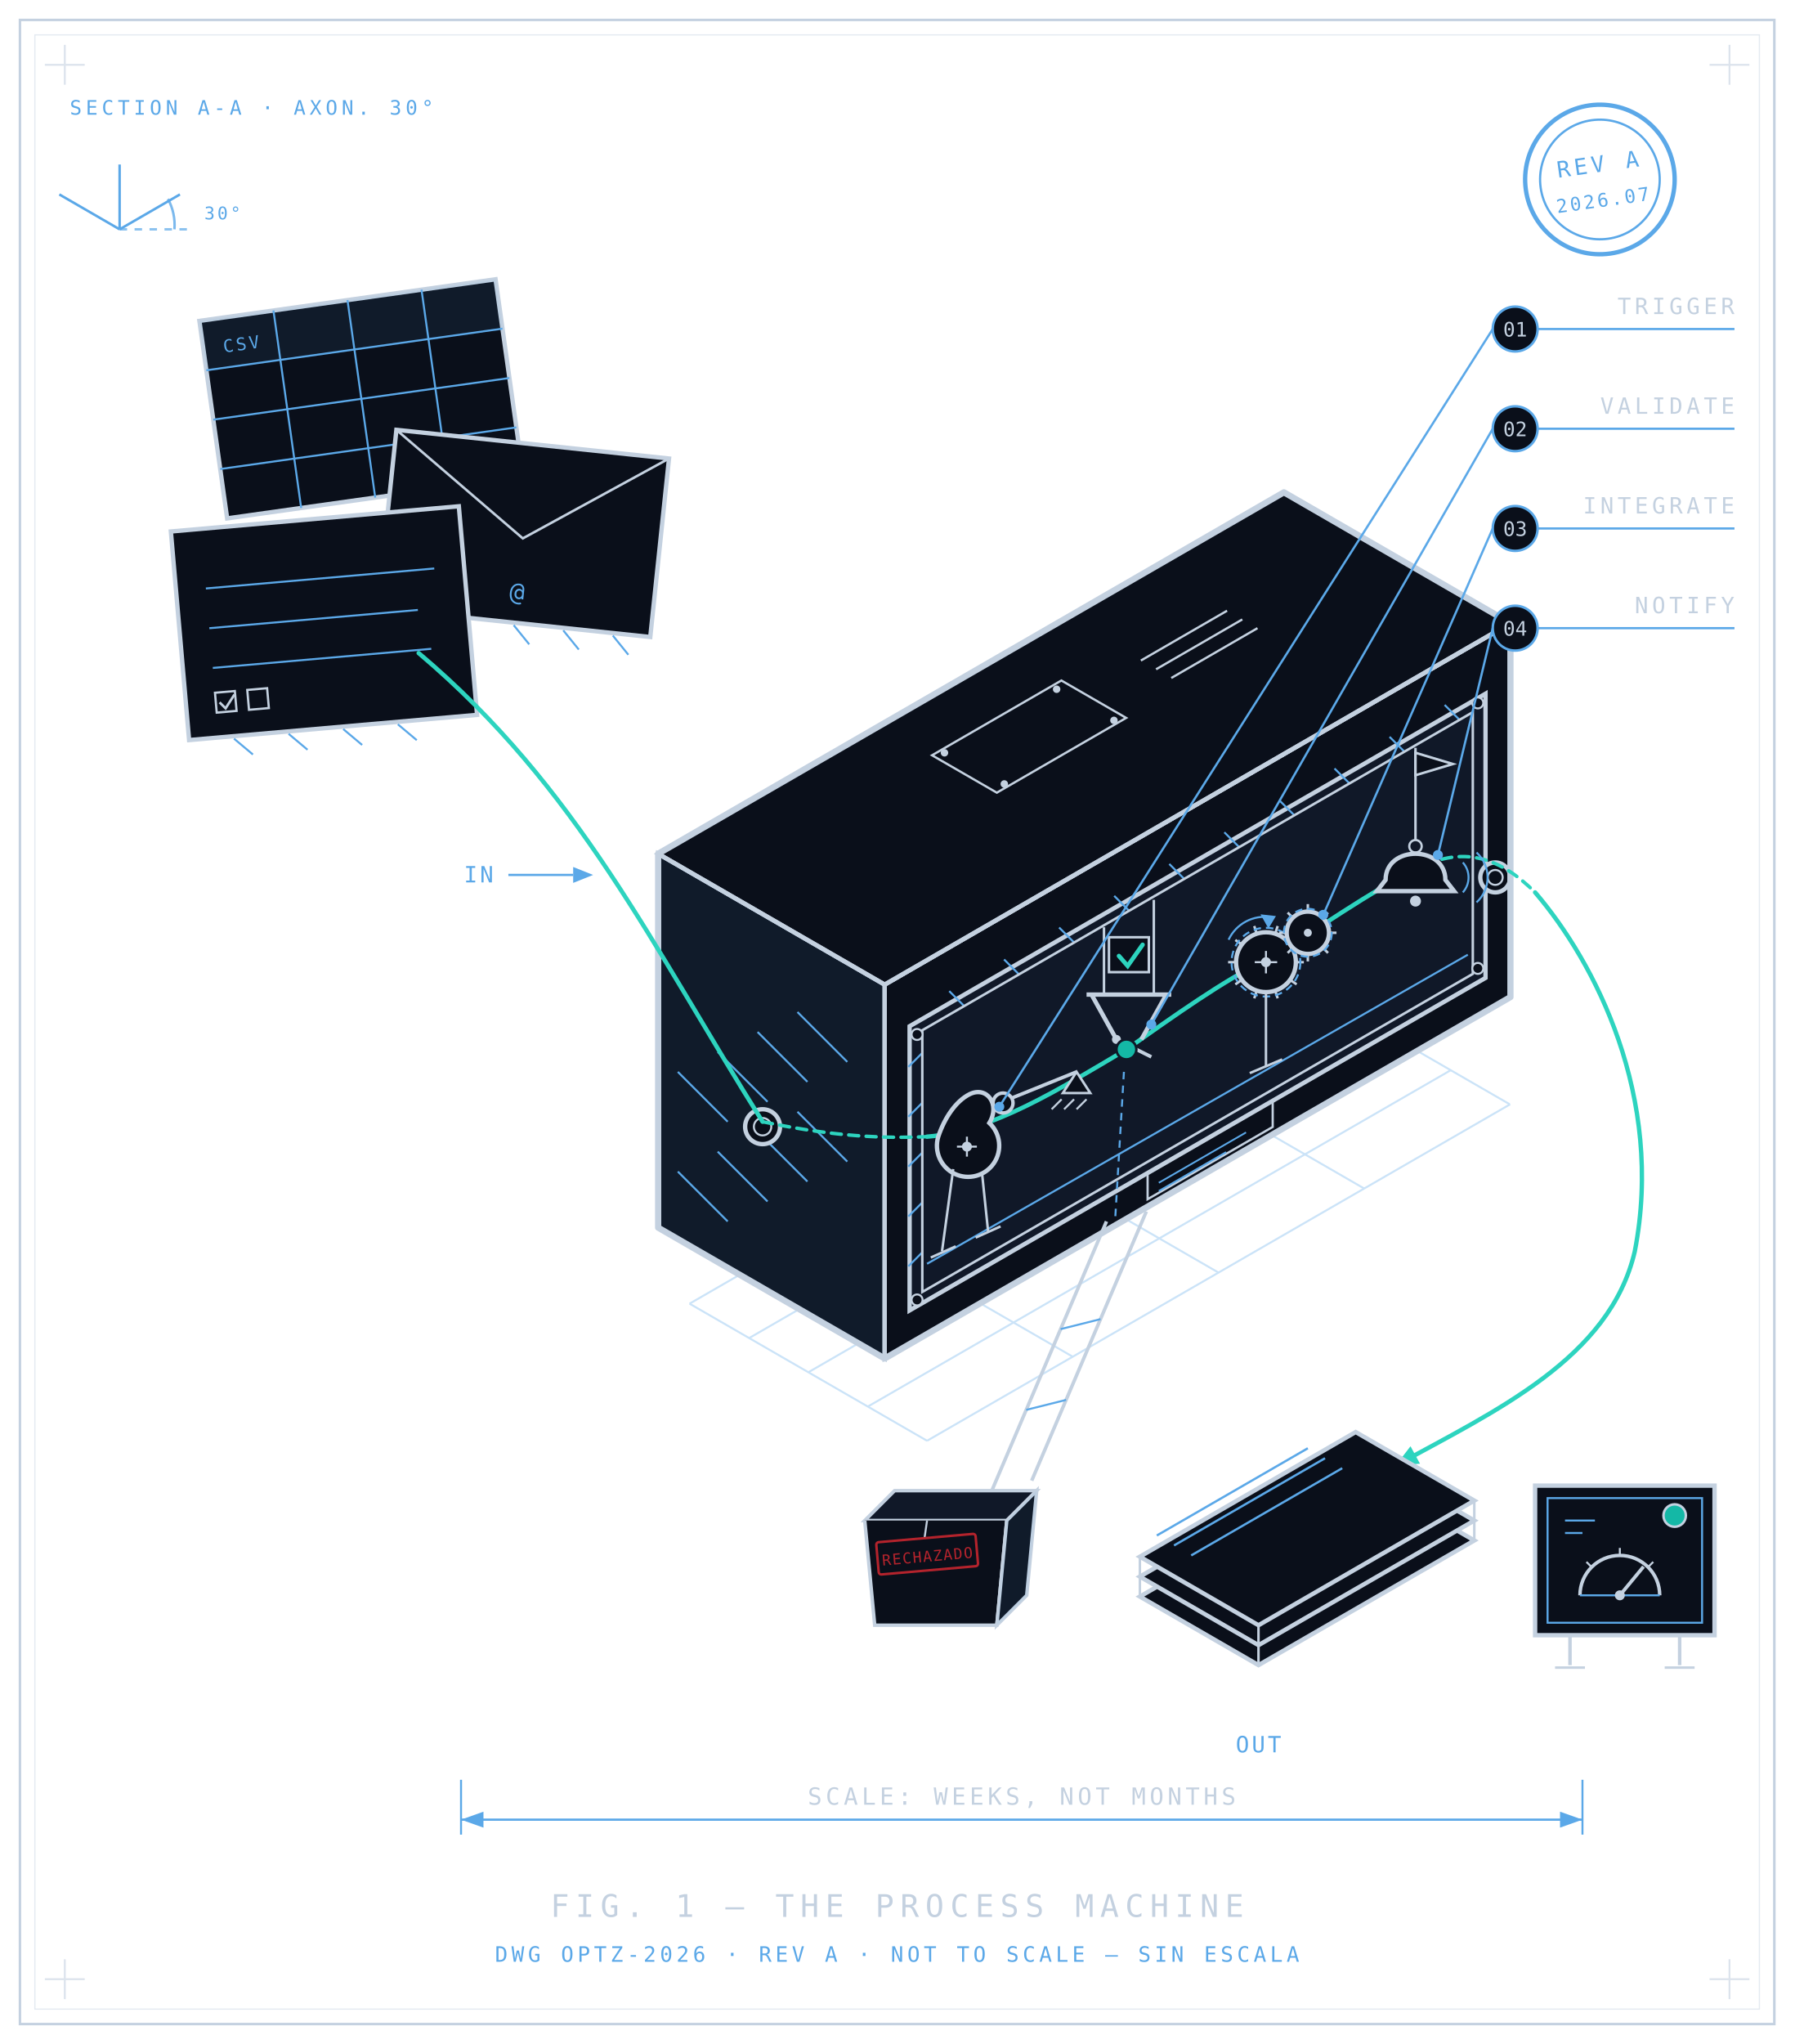
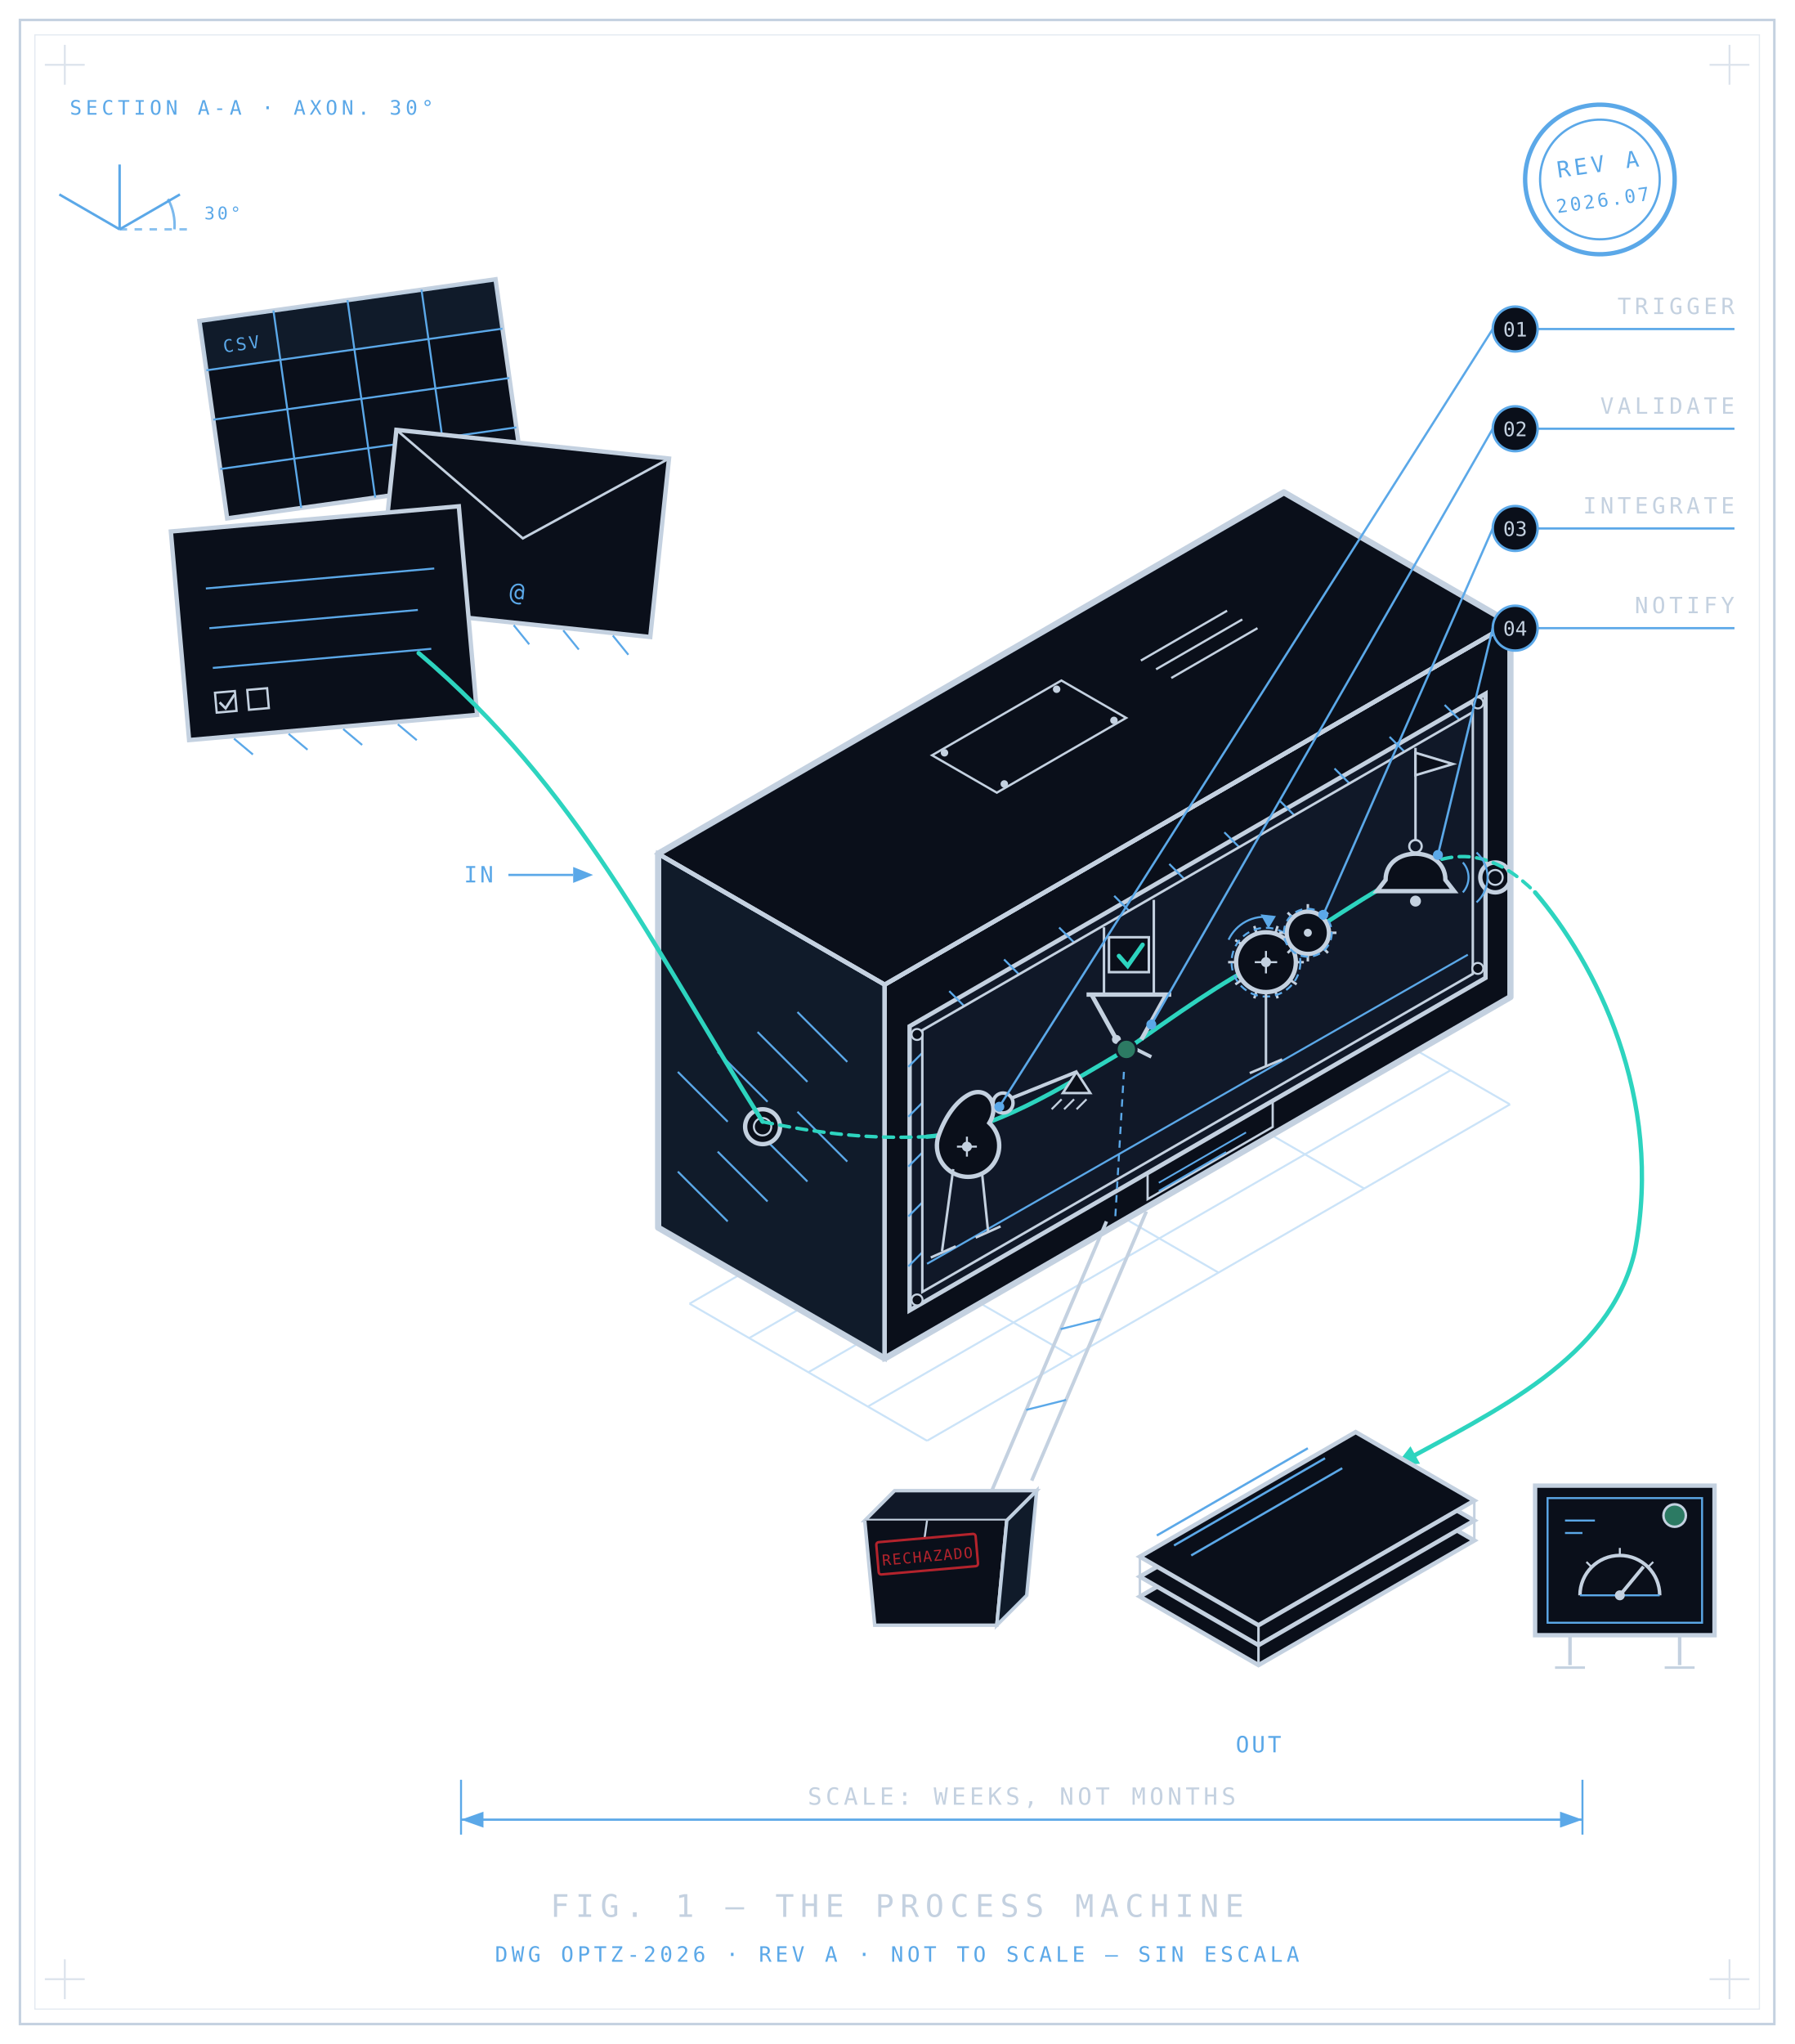
<svg xmlns="http://www.w3.org/2000/svg" viewBox="0 0 720 820" font-family="IBM Plex Mono, monospace" role="img" aria-labelledby="hbT hbD">
  <style>#hb-fig1 path,#hb-fig1 line,#hb-fig1 rect,#hb-fig1 circle,#hb-fig1 polygon{vector-effect:non-scaling-stroke}</style>
  <g id="hb-fig1">
    <g fill="none" stroke="#C4D1E0">
      <rect x="8" y="8" width="704" height="804" stroke-width="1" />
      <rect x="14" y="14" width="692" height="792" stroke-width="0.5" opacity="0.45" />
      <path stroke-width="0.75" opacity="0.6" d="M18 26H34M26 18V34 M686 26H702M694 18V34 M18 794H34M26 786V802 M686 794H702M694 786V802" />
    </g>
    <text x="28" y="46" font-size="8" fill="#5BA8E8" letter-spacing="1.6">SECTION A-A · AXON. 30°</text>
    <g fill="none" stroke="#5BA8E8" stroke-width="1">
      <path d="M48 92V66 M48 92L72.2 78 M48 92L23.8 78" />
      <path d="M48 92H78" stroke-dasharray="3 3" opacity="0.7" />
      <path d="M70 92A22 22 0 0 0 67.4 79.8" opacity="0.8" />
    </g>
    <text x="82" y="88" font-size="7" fill="#5BA8E8" letter-spacing="1">30°</text>
    <g transform="rotate(-8 642 72)">
      <circle cx="642" cy="72" r="30" fill="none" stroke="#5BA8E8" stroke-width="1.75" />
      <circle cx="642" cy="72" r="24" fill="none" stroke="#5BA8E8" stroke-width="0.9" />
      <text x="642" y="69" font-size="9" fill="#5BA8E8" text-anchor="middle" letter-spacing="1.5">REV A</text>
      <text x="642" y="83" font-size="7.5" fill="#5BA8E8" text-anchor="middle" letter-spacing="1">2026.07</text>
    </g>
    <g stroke="#5BA8E8" stroke-width="0.8" opacity="0.32" fill="none">
      <path d="M372 578L606 443 M348.2 564.3L582.2 429.3 M324.4 550.5L558.4 415.5 M300.6 536.8L534.6 401.8 M276.7 523L510.7 388" />
      <path d="M372 578L276.7 523 M430.5 544.3L335.2 489.3 M488.9 510.5L393.6 455.5 M547.4 476.8L452.1 421.8 M605.8 443L510.5 388" />
    </g>
    <g class="ill-draw">
      <g transform="rotate(-8 145 160)">
        <rect x="85" y="120" width="120" height="80" fill="#0A0F1A" stroke="#C4D1E0" stroke-width="1.75" />
        <rect x="85" y="120" width="120" height="20" fill="#5BA8E8" opacity="0.08" />
        <path d="M85 140H205 M85 160H205 M85 180H205 M115 120V200 M145 120V200 M175 120V200" fill="none" stroke="#5BA8E8" stroke-width="0.8" />
        <text x="93" y="134" font-size="7" fill="#5BA8E8" letter-spacing="1">CSV</text>
      </g>
      <g transform="rotate(6 210 214)">
        <rect x="155" y="178" width="110" height="72" fill="#0A0F1A" stroke="#C4D1E0" stroke-width="1.75" />
        <path d="M155 178L210 216L265 178" fill="none" stroke="#C4D1E0" stroke-width="1" />
        <text x="210" y="241" font-size="10" fill="#5BA8E8" text-anchor="middle">@</text>
        <path d="M250 251l7 7 M230 251l7 7 M210 251l7 7" stroke="#5BA8E8" stroke-width="0.8" />
      </g>
      <g transform="rotate(-5 130 250)">
        <rect x="72" y="208" width="116" height="84" fill="#0A0F1A" stroke="#C4D1E0" stroke-width="1.75" />
        <path d="M84 232H176 M84 248H168 M84 264H172" fill="none" stroke="#5BA8E8" stroke-width="0.8" />
        <rect x="84" y="274" width="8" height="8" fill="none" stroke="#C4D1E0" stroke-width="0.9" />
        <rect x="97" y="274" width="8" height="8" fill="none" stroke="#C4D1E0" stroke-width="0.9" />
        <path d="M85.5 278l2.2 2.6 4-5.2" fill="none" stroke="#C4D1E0" stroke-width="1" />
        <path d="M90 293l7 7 M112 293l7 7 M134 293l7 7 M156 293l7 7" stroke="#5BA8E8" stroke-width="0.8" />
      </g>
    </g>
    <text x="198" y="354" font-size="9" fill="#5BA8E8" text-anchor="end" letter-spacing="1">IN</text>
    <path d="M204 351H230" stroke="#5BA8E8" stroke-width="0.9" />
    <polygon points="238,351 230,347.8 230,354.2" fill="#5BA8E8" />
    <g class="ill-draw">
      <path d="M355 545L606.1 400L606.1 250L355 395Z" fill="#0A0F1A" stroke="#C4D1E0" stroke-width="1.75" />
      <path d="M355 545L264.1 492.5L264.1 342.5L355 395Z" fill="#0A0F1A" stroke="#C4D1E0" stroke-width="1.75" />
      <path d="M355 395L606.1 250L515.2 197.5L264.1 342.5Z" fill="#0A0F1A" stroke="#C4D1E0" stroke-width="1.75" />
      <path d="M355 545L264.1 492.5L264.1 342.5L355 395Z" fill="#5BA8E8" opacity="0.08" stroke="none" />
      <path d="M272 470l20 20 M288 462l20 20 M304 454l20 20 M320 446l20 20 M272 430l20 20 M288 422l20 20 M304 414l20 20 M320 406l20 20" stroke="#5BA8E8" stroke-width="0.8" fill="none" />
      <path d="M400 318L451.9 288L425.9 273L374 303Z" fill="none" stroke="#C4D1E0" stroke-width="0.9" />
      <circle cx="403" cy="314.5" r="1.5" fill="#C4D1E0" />
      <circle cx="447" cy="289" r="1.5" fill="#C4D1E0" />
      <circle cx="424" cy="276.5" r="1.5" fill="#C4D1E0" />
      <circle cx="379" cy="302" r="1.5" fill="#C4D1E0" />
      <path d="M470 272L504.6 252 M463.9 268.5L498.5 248.5 M457.8 265L492.4 245" stroke="#C4D1E0" stroke-width="0.9" fill="none" />
      <path d="M365 525.7L596.1 392.3L596.1 278.3L365 411.7Z" fill="#101828" stroke="#C4D1E0" stroke-width="1.75" />
      <g stroke="#5BA8E8" stroke-width="0.8" fill="none">
        <path d="M380.9 397.6l6 6 M402.9 384.9l6 6 M425 372.1l6 6 M447.1 359.4l6 6 M469.2 346.6l6 6 M491.3 333.9l6 6 M513.4 321.1l6 6 M535.5 308.3l6 6 M557.6 295.6l6 6 M579.7 282.8l6 6" />
        <path d="M364.5 428l6-6 M364.5 448l6-6 M364.5 468l6-6 M364.5 488l6-6 M364.5 508l6-6" />
      </g>
      <path d="M370.1 518.3L591 390.7L591 285.7L370.1 413.3Z" fill="#101828" stroke="#C4D1E0" stroke-width="1" />
      <circle cx="368" cy="521.5" r="2.2" fill="#0A0F1A" stroke="#C4D1E0" stroke-width="0.8" />
      <circle cx="593" cy="388.5" r="2.2" fill="#0A0F1A" stroke="#C4D1E0" stroke-width="0.8" />
      <circle cx="593" cy="282" r="2.2" fill="#0A0F1A" stroke="#C4D1E0" stroke-width="0.8" />
      <circle cx="368" cy="415" r="2.2" fill="#0A0F1A" stroke="#C4D1E0" stroke-width="0.8" />
      <path d="M372 507L589 383" stroke="#5BA8E8" stroke-width="0.8" fill="none" />
      <path d="M460.5 481.1L510.7 452.1L510.7 442.1L460.5 471.1Z" fill="#0A0F1A" stroke="#C4D1E0" stroke-width="0.9" />
      <path d="M465 474.5L500 454.3 M465 477.8L492 462.2" stroke="#5BA8E8" stroke-width="0.7" fill="none" />
      <circle cx="306" cy="452" r="7" fill="#0A0F1A" stroke="#C4D1E0" stroke-width="1.75" />
      <circle cx="306" cy="452" r="3.5" fill="none" stroke="#C4D1E0" stroke-width="0.8" />
      <circle cx="600" cy="352" r="6" fill="#0A0F1A" stroke="#C4D1E0" stroke-width="1.75" />
      <circle cx="600" cy="352" r="3" fill="none" stroke="#C4D1E0" stroke-width="0.8" />
      <path d="M355 545L606.1 400L606.1 250L515.2 197.5L264.1 342.5L264.1 492.5Z" fill="none" stroke="#C4D1E0" stroke-width="2.5" stroke-linejoin="round" />
      <path d="M355 545V395 M355 395L606.1 250 M355 395L264.1 342.5" fill="none" stroke="#C4D1E0" stroke-width="1.75" />
    </g>
    <path id="hb-flow-path" data-role="flow-motion" fill="none" stroke="none" d="M168 262C232 316 262 380 306 450C330 455 350 457 372 456C398 454 425 437 452 421C472 407 490 394 508 385C528 374 548 358 572 347C588 340 602 344 616 358C640 386 668 440 656 502C646 545 600 566 560 588" />
    <g fill="none" stroke="#2DD4BF" stroke-linecap="round">
      <path class="ill-draw" stroke-width="1.75" d="M168 262C232 316 262 380 306 450" />
      <path class="ill-draw" stroke-width="1.4" stroke-dasharray="4 3" d="M306 450C330 455 350 457 372 456" />
      <path class="ill-draw" stroke-width="1.75" d="M372 456C398 454 425 437 452 421C472 407 490 394 508 385C528 374 548 358 572 347" />
      <path class="ill-draw" stroke-width="1.4" stroke-dasharray="4 3" d="M572 347C588 340 602 344 616 358" />
      <path class="ill-draw" stroke-width="1.75" d="M616 358C640 386 668 440 656 502C646 545 600 566 560 588" />
    </g>
    <polygon points="560,588 566,580.2 569.8,587.2" fill="#2DD4BF" />
    <g class="ill-draw">
      <circle cx="388" cy="460" r="8.5" fill="none" stroke="#5BA8E8" stroke-width="0.8" stroke-dasharray="3 2" />
      <path d="M376.5 456A12.5 12.5 0 1 0 397 450.5C401.5 443 396 435.5 389 439C383.5 441.8 379 448.5 376.5 456Z" fill="#0A0F1A" stroke="#C4D1E0" stroke-width="1.75" />
      <circle cx="388" cy="460" r="2" fill="#C4D1E0" />
      <path d="M384 460H392 M388 456V464" stroke="#C4D1E0" stroke-width="0.8" fill="none" />
      <circle cx="402.5" cy="442.5" r="4" fill="#0A0F1A" stroke="#C4D1E0" stroke-width="1.4" />
      <path d="M406 440.5L432 430" stroke="#C4D1E0" stroke-width="1.4" fill="none" />
      <path d="M432 430L426.5 438.5H437.5Z" fill="#0A0F1A" stroke="#C4D1E0" stroke-width="1" />
      <path d="M426 441l-4 4 M431 441l-4 4 M436 441l-4 4" stroke="#C4D1E0" stroke-width="0.8" fill="none" />
      <path d="M382.5 469L378 502 M394 470L396.5 494" stroke="#C4D1E0" stroke-width="1" fill="none" />
      <path d="M373.5 504.5L383.5 500 M391.5 496.5L401.5 492" stroke="#C4D1E0" stroke-width="1" fill="none" />
      <path d="M443 399V372 M463 399V361" stroke="#C4D1E0" stroke-width="1" fill="none" />
      <path d="M436 399H470" stroke="#C4D1E0" stroke-width="1.75" fill="none" />
      <path d="M438 399L448 417 M468 399L458 417" stroke="#C4D1E0" stroke-width="1.75" fill="none" />
      <path d="M448 417L462 424" stroke="#C4D1E0" stroke-width="1.4" fill="none" />
      <circle cx="448" cy="417" r="1.8" fill="#C4D1E0" />
      <rect x="445" y="376" width="16" height="14" fill="#0A0F1A" stroke="#C4D1E0" stroke-width="1" />
      <path d="M449 383.5L452.5 387.5L458.5 379" fill="none" stroke="#2DD4BF" stroke-width="1.75" stroke-linecap="round" />
      <path d="M451 430L447.5 489" stroke="#5BA8E8" stroke-width="0.8" stroke-dasharray="3 2.5" fill="none" />
      <circle cx="508" cy="386" r="12" fill="#0A0F1A" stroke="#C4D1E0" stroke-width="1.75" />
      <path d="M520 386L523.2 386 M517.7 378.9L520.3 377.1 M511.7 374.6L512.7 371.5 M504.3 374.6L503.3 371.5 M498.3 378.9L495.7 377.1 M496 386L492.8 386 M498.3 393.1L495.7 394.9 M504.3 397.4L503.3 400.5 M511.7 397.4L512.7 400.5 M517.7 393.1L520.3 394.9" stroke="#C4D1E0" stroke-width="1" fill="none" />
      <circle cx="508" cy="386" r="13.8" fill="none" stroke="#5BA8E8" stroke-width="0.8" stroke-dasharray="3 2" />
      <circle cx="508" cy="386" r="2" fill="#C4D1E0" />
      <path d="M503.5 386H512.5 M508 381.5V390.5" stroke="#C4D1E0" stroke-width="0.8" fill="none" />
      <circle cx="524.8" cy="374.2" r="8.5" fill="#0A0F1A" stroke="#C4D1E0" stroke-width="1.75" />
      <path d="M533.3 374.2L536.3 374.2 M530.8 368.2L532.9 366.1 M524.8 365.7L524.8 362.7 M518.8 368.2L516.7 366.1 M516.3 374.2L513.3 374.2 M518.8 380.2L516.7 382.3 M524.8 382.7L524.8 385.7 M530.8 380.2L532.9 382.3" stroke="#C4D1E0" stroke-width="1" fill="none" />
      <circle cx="524.8" cy="374.2" r="9.6" fill="none" stroke="#5BA8E8" stroke-width="0.8" stroke-dasharray="3 2" />
      <circle cx="524.8" cy="374.2" r="1.6" fill="#C4D1E0" />
      <path d="M493 377A16 16 0 0 1 510 368" fill="none" stroke="#5BA8E8" stroke-width="0.8" />
      <polygon points="512,367.5 505.8,366.8 509,372.5" fill="#5BA8E8" />
      <path d="M508 398V428" stroke="#C4D1E0" stroke-width="1" fill="none" />
      <path d="M501.5 430.5L514.5 425" stroke="#C4D1E0" stroke-width="1" fill="none" />
      <path d="M568 337V300" stroke="#C4D1E0" stroke-width="1" fill="none" />
      <path d="M568 302L583 306.5L568 311Z" fill="#0A0F1A" stroke="#C4D1E0" stroke-width="1" />
      <path d="M556 353C556 339 580 339 580 353L583.5 357.5H552.5Z" fill="#0A0F1A" stroke="#C4D1E0" stroke-width="1.75" />
      <circle cx="568" cy="339.5" r="2.5" fill="none" stroke="#C4D1E0" stroke-width="0.9" />
      <circle cx="568" cy="361.5" r="2.2" fill="#C4D1E0" />
      <path d="M587 346a9 9 0 0 1 0 12 M592.5 342a13.5 13.5 0 0 1 0 20" fill="none" stroke="#5BA8E8" stroke-width="0.8" />
    </g>
    <g class="ill-draw">
      <path d="M444 490L398 598 M460 486L414 594" stroke="#C4D1E0" stroke-width="1.4" fill="none" />
      <path d="M425.6 533.2L441.6 529.2 M411.8 565.6L427.8 561.6" stroke="#5BA8E8" stroke-width="0.8" fill="none" />
      <path d="M359 598L416 598L404 610L347 610Z" fill="#101828" stroke="#C4D1E0" stroke-width="1.4" />
      <path d="M347 610L351 652L400 652L404 610" fill="#0A0F1A" stroke="#C4D1E0" stroke-width="1.4" />
      <path d="M404 610L416 598L412 640L400 652Z" fill="#0A0F1A" stroke="#C4D1E0" stroke-width="1.4" />
      <path d="M404 610L416 598L412 640L400 652Z" fill="#5BA8E8" opacity="0.08" stroke="none" />
      <path d="M372 610L371 617" stroke="#C4D1E0" stroke-width="0.8" fill="none" />
      <g transform="rotate(-5 372 623)">
        <rect x="352" y="617" width="40" height="13" rx="1" fill="#0A0F1A" stroke="#B4232C" stroke-width="1" />
        <text x="372" y="626.5" font-size="6" fill="#B4232C" text-anchor="middle" letter-spacing="0.5">RECHAZADO</text>
      </g>
    </g>
    <g class="ill-draw">
      <path d="M505 668L591.6 618L544 590.5L457.4 640.5Z" fill="#0A0F1A" stroke="#C4D1E0" stroke-width="1.75" />
      <path d="M505 660L591.6 610L544 582.5L457.4 632.5Z" fill="#0A0F1A" stroke="#C4D1E0" stroke-width="1.75" />
      <path d="M505 652L591.6 602L544 574.5L457.4 624.5Z" fill="#0A0F1A" stroke="#C4D1E0" stroke-width="1.75" />
      <path d="M505 668V652 M591.6 618V602 M457.4 640.5V624.5" stroke="#C4D1E0" stroke-width="1" fill="none" />
      <path d="M478 624L538.6 589 M471.1 620L531.7 585 M464.2 616L524.8 581" stroke="#5BA8E8" stroke-width="0.9" fill="none" />
      <path d="M630 656V668 M674 656V668" stroke="#C4D1E0" stroke-width="1.4" fill="none" />
      <path d="M624 669H636 M668 669H680" stroke="#C4D1E0" stroke-width="1" fill="none" />
      <rect x="616" y="596" width="72" height="60" fill="#0A0F1A" stroke="#C4D1E0" stroke-width="1.75" />
      <rect x="621" y="601" width="62" height="50" fill="none" stroke="#5BA8E8" stroke-width="0.8" />
      <path d="M634 640A16 16 0 0 1 666 640" fill="none" stroke="#C4D1E0" stroke-width="1.4" />
      <path d="M634 640H666" stroke="#5BA8E8" stroke-width="0.8" fill="none" />
      <path d="M638.7 628.7L636.6 626.6 M650 624V621 M661.3 628.7L663.4 626.6" stroke="#C4D1E0" stroke-width="0.8" fill="none" />
      <path d="M650 640L659.5 628.5" stroke="#C4D1E0" stroke-width="1.4" fill="none" />
      <circle cx="650" cy="640" r="2" fill="#C4D1E0" />
      <path d="M628 610H640 M628 615H635" stroke="#5BA8E8" stroke-width="0.8" fill="none" />
    </g>
-     <circle class="ill-live" cx="672" cy="608" r="4.5" fill="#14B8A6" stroke="#C4D1E0" stroke-width="1" />
+     <circle class="ill-live" cx="672" cy="608" r="4.5" fill="#2C7A63" stroke="#C4D1E0" stroke-width="1" />
    <text x="505" y="703" font-size="9" fill="#5BA8E8" text-anchor="middle" letter-spacing="1">OUT</text>
    <g class="ill-draw" stroke="#5BA8E8" stroke-width="0.9" fill="none">
      <path d="M401 444L599 132 M617 132H696" />
      <path d="M462 411L599 172 M617 172H696" />
      <path d="M531 367L599 212 M617 212H696" />
      <path d="M577 343L599 252 M617 252H696" />
    </g>
    <circle cx="401" cy="444" r="2" fill="#5BA8E8" />
    <circle cx="462" cy="411" r="2" fill="#5BA8E8" />
    <circle cx="531" cy="367" r="2" fill="#5BA8E8" />
    <circle cx="577" cy="343" r="2" fill="#5BA8E8" />
    <g fill="#0A0F1A" stroke="#5BA8E8" stroke-width="1">
      <circle cx="608" cy="132" r="9" />
      <circle cx="608" cy="172" r="9" />
      <circle cx="608" cy="212" r="9" />
      <circle cx="608" cy="252" r="9" />
    </g>
    <g font-size="8" fill="#C4D1E0" text-anchor="middle">
      <text x="608" y="135">01</text>
      <text x="608" y="175">02</text>
      <text x="608" y="215">03</text>
      <text x="608" y="255">04</text>
    </g>
    <g font-size="9" fill="#C4D1E0" text-anchor="end" letter-spacing="1.5">
      <text x="696" y="126">TRIGGER</text>
      <text x="696" y="166">VALIDATE</text>
      <text x="696" y="206">INTEGRATE</text>
      <text x="696" y="246">NOTIFY</text>
    </g>
    <g class="ill-draw">
      <path d="M185 714V736 M635 714V736" stroke="#5BA8E8" stroke-width="0.8" fill="none" />
      <path d="M185 730H635" stroke="#5BA8E8" stroke-width="0.9" fill="none" />
      <polygon points="185,730 194,726.8 194,733.2" fill="#5BA8E8" />
      <polygon points="635,730 626,726.8 626,733.2" fill="#5BA8E8" />
    </g>
    <text x="410" y="724" font-size="9.5" fill="#C4D1E0" text-anchor="middle" letter-spacing="1.5">SCALE: WEEKS, NOT MONTHS</text>
    <text x="360" y="769" font-size="12.5" fill="#C4D1E0" text-anchor="middle" letter-spacing="2.5">FIG. 1 — THE PROCESS MACHINE</text>
    <text x="360" y="787" font-size="8.5" fill="#5BA8E8" text-anchor="middle" letter-spacing="1.5">DWG OPTZ-2026 · REV A · NOT TO SCALE — SIN ESCALA</text>
-     <circle class="ill-live" data-role="flow-dot" cx="452" cy="421" r="4" fill="#14B8A6" stroke="#101828" stroke-width="1" />
+     <circle class="ill-live" data-role="flow-dot" cx="452" cy="421" r="4" fill="#2C7A63" stroke="#101828" stroke-width="1" />
  </g>
</svg>
